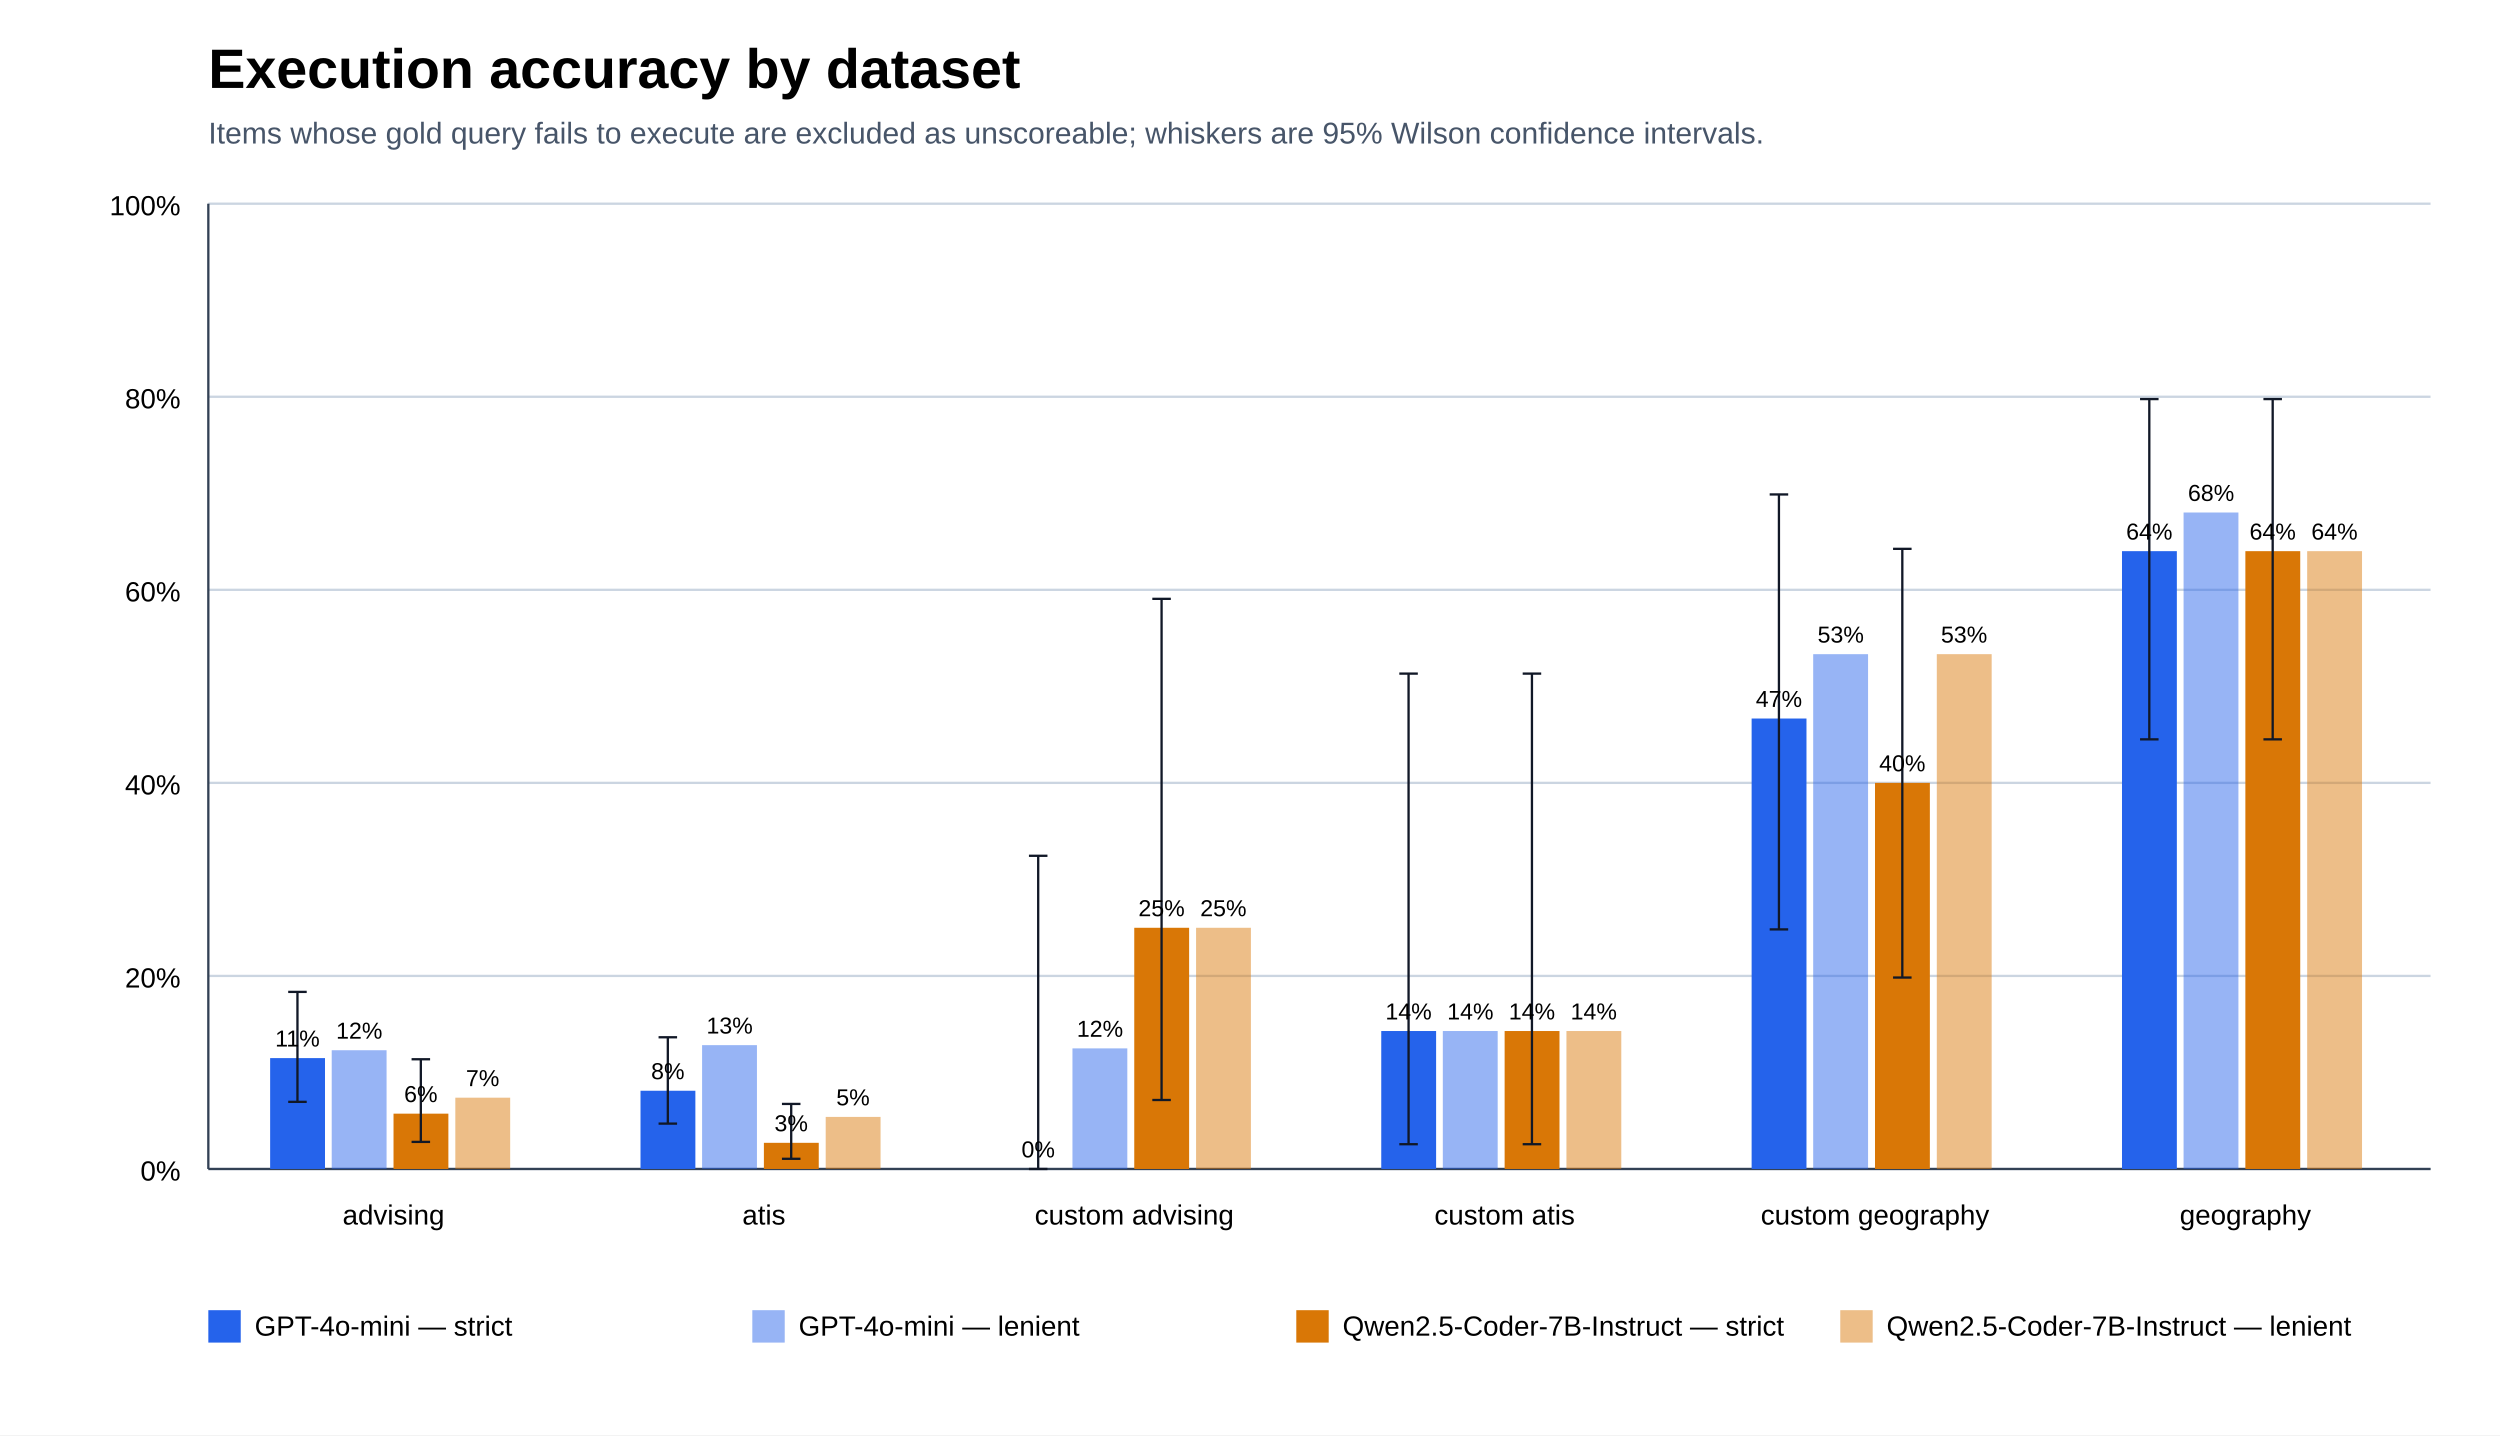
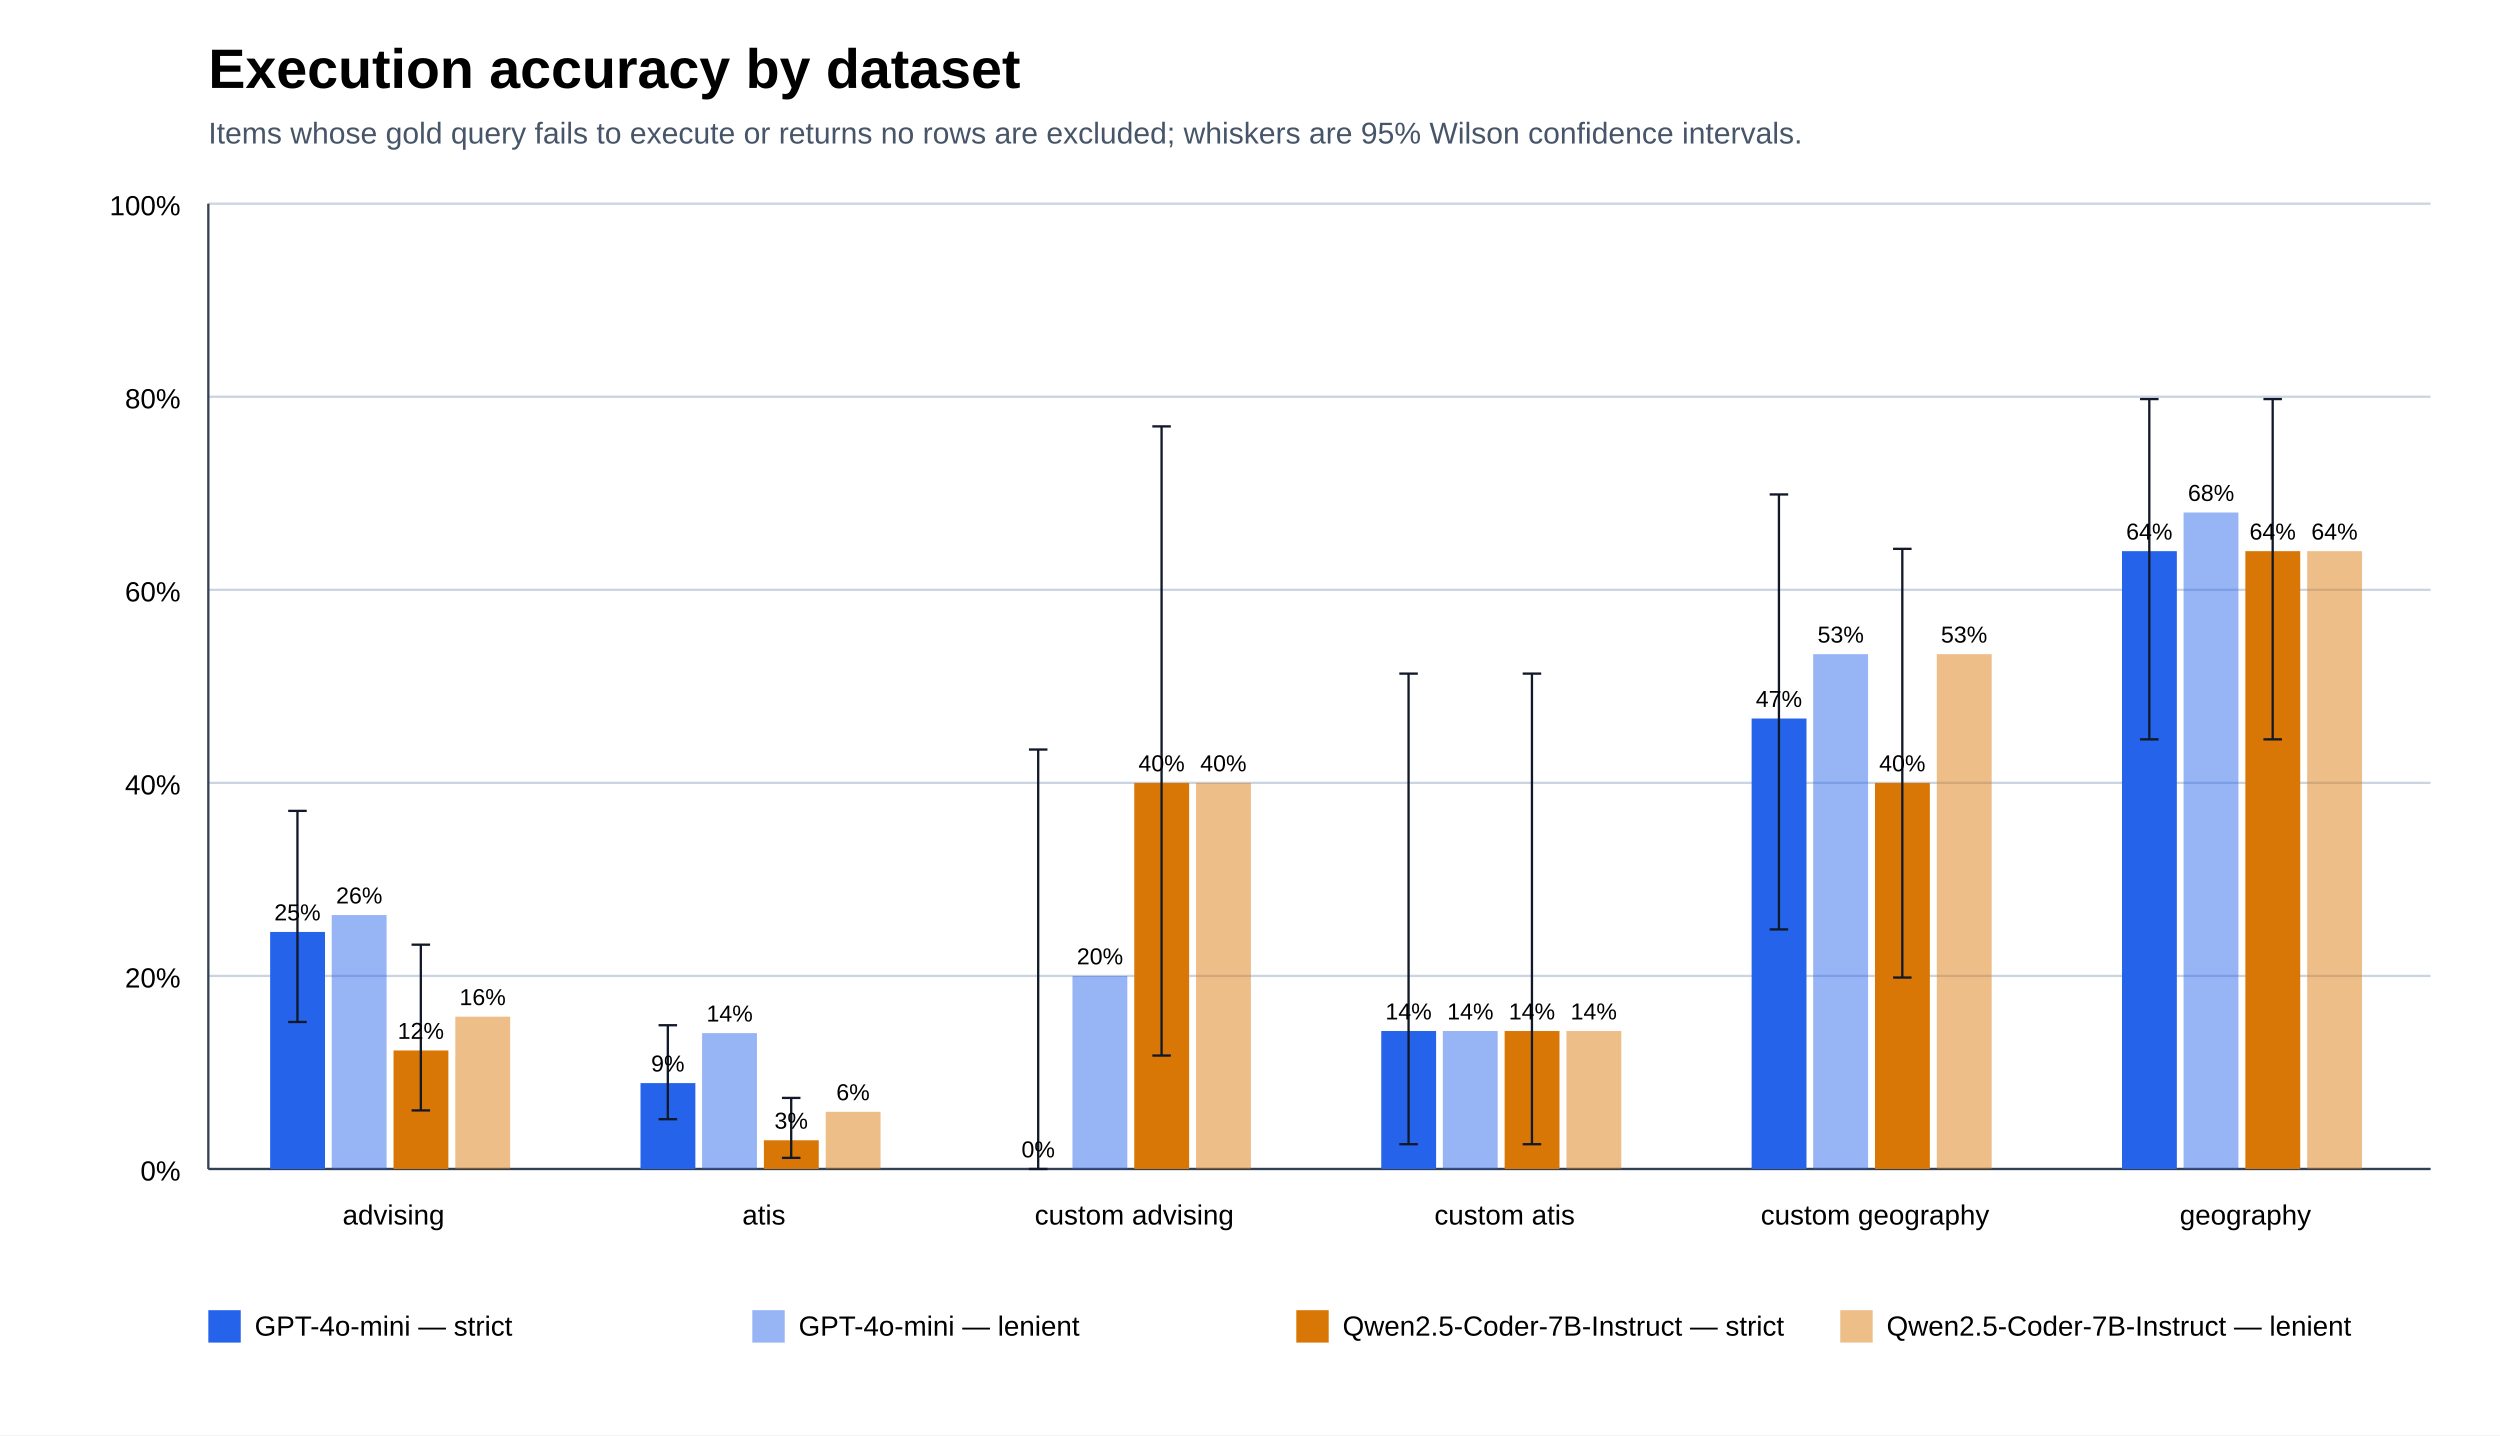
<svg xmlns="http://www.w3.org/2000/svg" width="1080" height="620" viewBox="0 0 1080 620" role="img" aria-labelledby="title desc">
  <rect width="100%" height="100%" fill="white" />
  <text x="90" y="38" font-family="Arial, sans-serif" font-size="24" font-weight="700">Execution accuracy by dataset</text>
-   <text x="90" y="62" font-family="Arial, sans-serif" font-size="13" fill="#475569">Items whose gold query fails to execute are excluded as unscoreable; whiskers are 95% Wilson confidence intervals.</text>
+   <text x="90" y="62" font-family="Arial, sans-serif" font-size="13" fill="#475569">Items whose gold query fails to execute or returns no rows are excluded; whiskers are 95% Wilson confidence intervals.</text>
  <line x1="90" y1="505.0" x2="1050" y2="505.0" stroke="#cbd5e1" stroke-width="1" />
  <text x="78" y="510.0" text-anchor="end" font-family="Arial, sans-serif" font-size="12">0%</text>
  <line x1="90" y1="421.6" x2="1050" y2="421.6" stroke="#cbd5e1" stroke-width="1" />
  <text x="78" y="426.6" text-anchor="end" font-family="Arial, sans-serif" font-size="12">20%</text>
  <line x1="90" y1="338.2" x2="1050" y2="338.2" stroke="#cbd5e1" stroke-width="1" />
  <text x="78" y="343.2" text-anchor="end" font-family="Arial, sans-serif" font-size="12">40%</text>
  <line x1="90" y1="254.8" x2="1050" y2="254.8" stroke="#cbd5e1" stroke-width="1" />
  <text x="78" y="259.8" text-anchor="end" font-family="Arial, sans-serif" font-size="12">60%</text>
  <line x1="90" y1="171.4" x2="1050" y2="171.4" stroke="#cbd5e1" stroke-width="1" />
  <text x="78" y="176.4" text-anchor="end" font-family="Arial, sans-serif" font-size="12">80%</text>
  <line x1="90" y1="88.0" x2="1050" y2="88.0" stroke="#cbd5e1" stroke-width="1" />
  <text x="78" y="93.0" text-anchor="end" font-family="Arial, sans-serif" font-size="12">100%</text>
  <line x1="90" y1="88" x2="90" y2="505" stroke="#334155" />
  <line x1="90" y1="505" x2="1050" y2="505" stroke="#334155" />
-   <rect x="116.7" y="457.1" width="23.7" height="47.9" fill="#2563eb" opacity="1" />
-   <line x1="128.5" y1="476.0" x2="128.5" y2="428.5" stroke="#111827" />
-   <line x1="124.5" y1="476.0" x2="132.5" y2="476.0" stroke="#111827" />
-   <line x1="124.5" y1="428.5" x2="132.5" y2="428.5" stroke="#111827" />
-   <text x="128.5" y="452.1" text-anchor="middle" font-family="Arial, sans-serif" font-size="10">11%</text>
-   <rect x="143.3" y="453.7" width="23.7" height="51.3" fill="#2563eb" opacity="0.48" />
-   <text x="155.2" y="448.7" text-anchor="middle" font-family="Arial, sans-serif" font-size="10">12%</text>
-   <rect x="170.0" y="481.1" width="23.7" height="23.9" fill="#d97706" opacity="1" />
-   <line x1="181.8" y1="493.3" x2="181.8" y2="457.6" stroke="#111827" />
-   <line x1="177.8" y1="493.3" x2="185.8" y2="493.3" stroke="#111827" />
-   <line x1="177.8" y1="457.6" x2="185.8" y2="457.6" stroke="#111827" />
-   <text x="181.8" y="476.1" text-anchor="middle" font-family="Arial, sans-serif" font-size="10">6%</text>
-   <rect x="196.7" y="474.2" width="23.7" height="30.8" fill="#d97706" opacity="0.48" />
-   <text x="208.5" y="469.2" text-anchor="middle" font-family="Arial, sans-serif" font-size="10">7%</text>
+   <rect x="116.7" y="402.6" width="23.7" height="102.4" fill="#2563eb" opacity="1" />
+   <line x1="128.5" y1="441.5" x2="128.5" y2="350.3" stroke="#111827" />
+   <line x1="124.5" y1="441.5" x2="132.5" y2="441.5" stroke="#111827" />
+   <line x1="124.5" y1="350.3" x2="132.5" y2="350.3" stroke="#111827" />
+   <text x="128.5" y="397.6" text-anchor="middle" font-family="Arial, sans-serif" font-size="10">25%</text>
+   <rect x="143.3" y="395.3" width="23.7" height="109.7" fill="#2563eb" opacity="0.48" />
+   <text x="155.2" y="390.3" text-anchor="middle" font-family="Arial, sans-serif" font-size="10">26%</text>
+   <rect x="170.0" y="453.8" width="23.7" height="51.2" fill="#d97706" opacity="1" />
+   <line x1="181.8" y1="479.7" x2="181.8" y2="408.1" stroke="#111827" />
+   <line x1="177.8" y1="479.7" x2="185.8" y2="479.7" stroke="#111827" />
+   <line x1="177.8" y1="408.1" x2="185.8" y2="408.1" stroke="#111827" />
+   <text x="181.8" y="448.8" text-anchor="middle" font-family="Arial, sans-serif" font-size="10">12%</text>
+   <rect x="196.7" y="439.2" width="23.7" height="65.8" fill="#d97706" opacity="0.48" />
+   <text x="208.5" y="434.2" text-anchor="middle" font-family="Arial, sans-serif" font-size="10">16%</text>
  <text x="170.0" y="529" text-anchor="middle" font-family="Arial, sans-serif" font-size="12">advising</text>
-   <rect x="276.7" y="471.2" width="23.7" height="33.8" fill="#2563eb" opacity="1" />
-   <line x1="288.5" y1="485.4" x2="288.5" y2="448.1" stroke="#111827" />
-   <line x1="284.5" y1="485.4" x2="292.5" y2="485.4" stroke="#111827" />
-   <line x1="284.5" y1="448.1" x2="292.5" y2="448.1" stroke="#111827" />
-   <text x="288.5" y="466.2" text-anchor="middle" font-family="Arial, sans-serif" font-size="10">8%</text>
-   <rect x="303.3" y="451.5" width="23.7" height="53.5" fill="#2563eb" opacity="0.48" />
-   <text x="315.2" y="446.5" text-anchor="middle" font-family="Arial, sans-serif" font-size="10">13%</text>
-   <rect x="330.0" y="493.7" width="23.7" height="11.3" fill="#d97706" opacity="1" />
-   <line x1="341.8" y1="500.6" x2="341.8" y2="476.9" stroke="#111827" />
-   <line x1="337.8" y1="500.6" x2="345.8" y2="500.6" stroke="#111827" />
-   <line x1="337.8" y1="476.9" x2="345.8" y2="476.9" stroke="#111827" />
-   <text x="341.8" y="488.7" text-anchor="middle" font-family="Arial, sans-serif" font-size="10">3%</text>
-   <rect x="356.7" y="482.5" width="23.7" height="22.5" fill="#d97706" opacity="0.48" />
-   <text x="368.5" y="477.5" text-anchor="middle" font-family="Arial, sans-serif" font-size="10">5%</text>
+   <rect x="276.7" y="467.9" width="23.7" height="37.1" fill="#2563eb" opacity="1" />
+   <line x1="288.5" y1="483.5" x2="288.5" y2="442.9" stroke="#111827" />
+   <line x1="284.5" y1="483.5" x2="292.5" y2="483.5" stroke="#111827" />
+   <line x1="284.5" y1="442.9" x2="292.5" y2="442.9" stroke="#111827" />
+   <text x="288.5" y="462.9" text-anchor="middle" font-family="Arial, sans-serif" font-size="10">9%</text>
+   <rect x="303.3" y="446.3" width="23.7" height="58.7" fill="#2563eb" opacity="0.48" />
+   <text x="315.2" y="441.3" text-anchor="middle" font-family="Arial, sans-serif" font-size="10">14%</text>
+   <rect x="330.0" y="492.6" width="23.7" height="12.4" fill="#d97706" opacity="1" />
+   <line x1="341.8" y1="500.2" x2="341.8" y2="474.3" stroke="#111827" />
+   <line x1="337.8" y1="500.2" x2="345.8" y2="500.2" stroke="#111827" />
+   <line x1="337.8" y1="474.3" x2="345.8" y2="474.3" stroke="#111827" />
+   <text x="341.8" y="487.6" text-anchor="middle" font-family="Arial, sans-serif" font-size="10">3%</text>
+   <rect x="356.7" y="480.3" width="23.7" height="24.7" fill="#d97706" opacity="0.48" />
+   <text x="368.5" y="475.3" text-anchor="middle" font-family="Arial, sans-serif" font-size="10">6%</text>
  <text x="330.0" y="529" text-anchor="middle" font-family="Arial, sans-serif" font-size="12">atis</text>
  <rect x="436.7" y="505.0" width="23.7" height="0.0" fill="#2563eb" opacity="1" />
-   <line x1="448.5" y1="505.0" x2="448.5" y2="369.7" stroke="#111827" />
+   <line x1="448.5" y1="505.0" x2="448.5" y2="323.8" stroke="#111827" />
  <line x1="444.5" y1="505.0" x2="452.5" y2="505.0" stroke="#111827" />
-   <line x1="444.5" y1="369.7" x2="452.5" y2="369.7" stroke="#111827" />
+   <line x1="444.5" y1="323.8" x2="452.5" y2="323.8" stroke="#111827" />
  <text x="448.5" y="500.0" text-anchor="middle" font-family="Arial, sans-serif" font-size="10">0%</text>
-   <rect x="463.3" y="452.9" width="23.7" height="52.1" fill="#2563eb" opacity="0.48" />
-   <text x="475.2" y="447.9" text-anchor="middle" font-family="Arial, sans-serif" font-size="10">12%</text>
-   <rect x="490.0" y="400.8" width="23.7" height="104.2" fill="#d97706" opacity="1" />
-   <line x1="501.8" y1="475.2" x2="501.8" y2="258.7" stroke="#111827" />
-   <line x1="497.8" y1="475.2" x2="505.8" y2="475.2" stroke="#111827" />
-   <line x1="497.8" y1="258.7" x2="505.8" y2="258.7" stroke="#111827" />
-   <text x="501.8" y="395.8" text-anchor="middle" font-family="Arial, sans-serif" font-size="10">25%</text>
-   <rect x="516.7" y="400.8" width="23.7" height="104.2" fill="#d97706" opacity="0.48" />
-   <text x="528.5" y="395.8" text-anchor="middle" font-family="Arial, sans-serif" font-size="10">25%</text>
+   <rect x="463.3" y="421.6" width="23.7" height="83.4" fill="#2563eb" opacity="0.48" />
+   <text x="475.2" y="416.6" text-anchor="middle" font-family="Arial, sans-serif" font-size="10">20%</text>
+   <rect x="490.0" y="338.2" width="23.7" height="166.8" fill="#d97706" opacity="1" />
+   <line x1="501.8" y1="456.0" x2="501.8" y2="184.2" stroke="#111827" />
+   <line x1="497.8" y1="456.0" x2="505.8" y2="456.0" stroke="#111827" />
+   <line x1="497.8" y1="184.2" x2="505.8" y2="184.2" stroke="#111827" />
+   <text x="501.8" y="333.2" text-anchor="middle" font-family="Arial, sans-serif" font-size="10">40%</text>
+   <rect x="516.7" y="338.2" width="23.7" height="166.8" fill="#d97706" opacity="0.48" />
+   <text x="528.5" y="333.2" text-anchor="middle" font-family="Arial, sans-serif" font-size="10">40%</text>
  <text x="490.0" y="529" text-anchor="middle" font-family="Arial, sans-serif" font-size="12">custom advising</text>
  <rect x="596.7" y="445.4" width="23.7" height="59.6" fill="#2563eb" opacity="1" />
  <line x1="608.5" y1="494.3" x2="608.5" y2="291.0" stroke="#111827" />
  <line x1="604.5" y1="494.3" x2="612.5" y2="494.3" stroke="#111827" />
  <line x1="604.5" y1="291.0" x2="612.5" y2="291.0" stroke="#111827" />
  <text x="608.5" y="440.4" text-anchor="middle" font-family="Arial, sans-serif" font-size="10">14%</text>
  <rect x="623.3" y="445.4" width="23.7" height="59.6" fill="#2563eb" opacity="0.48" />
  <text x="635.2" y="440.4" text-anchor="middle" font-family="Arial, sans-serif" font-size="10">14%</text>
  <rect x="650.0" y="445.4" width="23.7" height="59.6" fill="#d97706" opacity="1" />
  <line x1="661.8" y1="494.3" x2="661.8" y2="291.0" stroke="#111827" />
  <line x1="657.8" y1="494.3" x2="665.8" y2="494.3" stroke="#111827" />
  <line x1="657.8" y1="291.0" x2="665.8" y2="291.0" stroke="#111827" />
  <text x="661.8" y="440.4" text-anchor="middle" font-family="Arial, sans-serif" font-size="10">14%</text>
  <rect x="676.7" y="445.4" width="23.7" height="59.6" fill="#d97706" opacity="0.48" />
  <text x="688.5" y="440.4" text-anchor="middle" font-family="Arial, sans-serif" font-size="10">14%</text>
  <text x="650.0" y="529" text-anchor="middle" font-family="Arial, sans-serif" font-size="12">custom atis</text>
  <rect x="756.7" y="310.4" width="23.7" height="194.6" fill="#2563eb" opacity="1" />
  <line x1="768.5" y1="401.5" x2="768.5" y2="213.6" stroke="#111827" />
  <line x1="764.5" y1="401.5" x2="772.5" y2="401.5" stroke="#111827" />
  <line x1="764.5" y1="213.6" x2="772.5" y2="213.6" stroke="#111827" />
  <text x="768.5" y="305.4" text-anchor="middle" font-family="Arial, sans-serif" font-size="10">47%</text>
  <rect x="783.3" y="282.6" width="23.7" height="222.4" fill="#2563eb" opacity="0.48" />
  <text x="795.2" y="277.6" text-anchor="middle" font-family="Arial, sans-serif" font-size="10">53%</text>
  <rect x="810.0" y="338.2" width="23.7" height="166.8" fill="#d97706" opacity="1" />
  <line x1="821.8" y1="422.3" x2="821.8" y2="237.1" stroke="#111827" />
  <line x1="817.8" y1="422.3" x2="825.8" y2="422.3" stroke="#111827" />
  <line x1="817.8" y1="237.1" x2="825.8" y2="237.1" stroke="#111827" />
  <text x="821.8" y="333.2" text-anchor="middle" font-family="Arial, sans-serif" font-size="10">40%</text>
  <rect x="836.7" y="282.6" width="23.7" height="222.4" fill="#d97706" opacity="0.48" />
  <text x="848.5" y="277.6" text-anchor="middle" font-family="Arial, sans-serif" font-size="10">53%</text>
  <text x="810.0" y="529" text-anchor="middle" font-family="Arial, sans-serif" font-size="12">custom geography</text>
  <rect x="916.7" y="238.1" width="23.7" height="266.9" fill="#2563eb" opacity="1" />
  <line x1="928.5" y1="319.4" x2="928.5" y2="172.4" stroke="#111827" />
  <line x1="924.5" y1="319.4" x2="932.5" y2="319.4" stroke="#111827" />
  <line x1="924.5" y1="172.4" x2="932.5" y2="172.4" stroke="#111827" />
  <text x="928.5" y="233.1" text-anchor="middle" font-family="Arial, sans-serif" font-size="10">64%</text>
  <rect x="943.3" y="221.4" width="23.7" height="283.6" fill="#2563eb" opacity="0.48" />
  <text x="955.2" y="216.4" text-anchor="middle" font-family="Arial, sans-serif" font-size="10">68%</text>
  <rect x="970.0" y="238.1" width="23.7" height="266.9" fill="#d97706" opacity="1" />
  <line x1="981.8" y1="319.4" x2="981.8" y2="172.4" stroke="#111827" />
  <line x1="977.8" y1="319.4" x2="985.8" y2="319.4" stroke="#111827" />
  <line x1="977.8" y1="172.4" x2="985.8" y2="172.4" stroke="#111827" />
  <text x="981.8" y="233.1" text-anchor="middle" font-family="Arial, sans-serif" font-size="10">64%</text>
  <rect x="996.7" y="238.1" width="23.7" height="266.9" fill="#d97706" opacity="0.48" />
  <text x="1008.5" y="233.1" text-anchor="middle" font-family="Arial, sans-serif" font-size="10">64%</text>
  <text x="970.0" y="529" text-anchor="middle" font-family="Arial, sans-serif" font-size="12">geography</text>
  <rect x="90" y="566" width="14" height="14" fill="#2563eb" opacity="1" />
  <text x="110" y="577" font-family="Arial, sans-serif" font-size="12">GPT-4o-mini — strict</text>
  <rect x="325" y="566" width="14" height="14" fill="#2563eb" opacity="0.48" />
  <text x="345" y="577" font-family="Arial, sans-serif" font-size="12">GPT-4o-mini — lenient</text>
  <rect x="560" y="566" width="14" height="14" fill="#d97706" opacity="1" />
  <text x="580" y="577" font-family="Arial, sans-serif" font-size="12">Qwen2.5-Coder-7B-Instruct — strict</text>
  <rect x="795" y="566" width="14" height="14" fill="#d97706" opacity="0.48" />
  <text x="815" y="577" font-family="Arial, sans-serif" font-size="12">Qwen2.5-Coder-7B-Instruct — lenient</text>
</svg>
